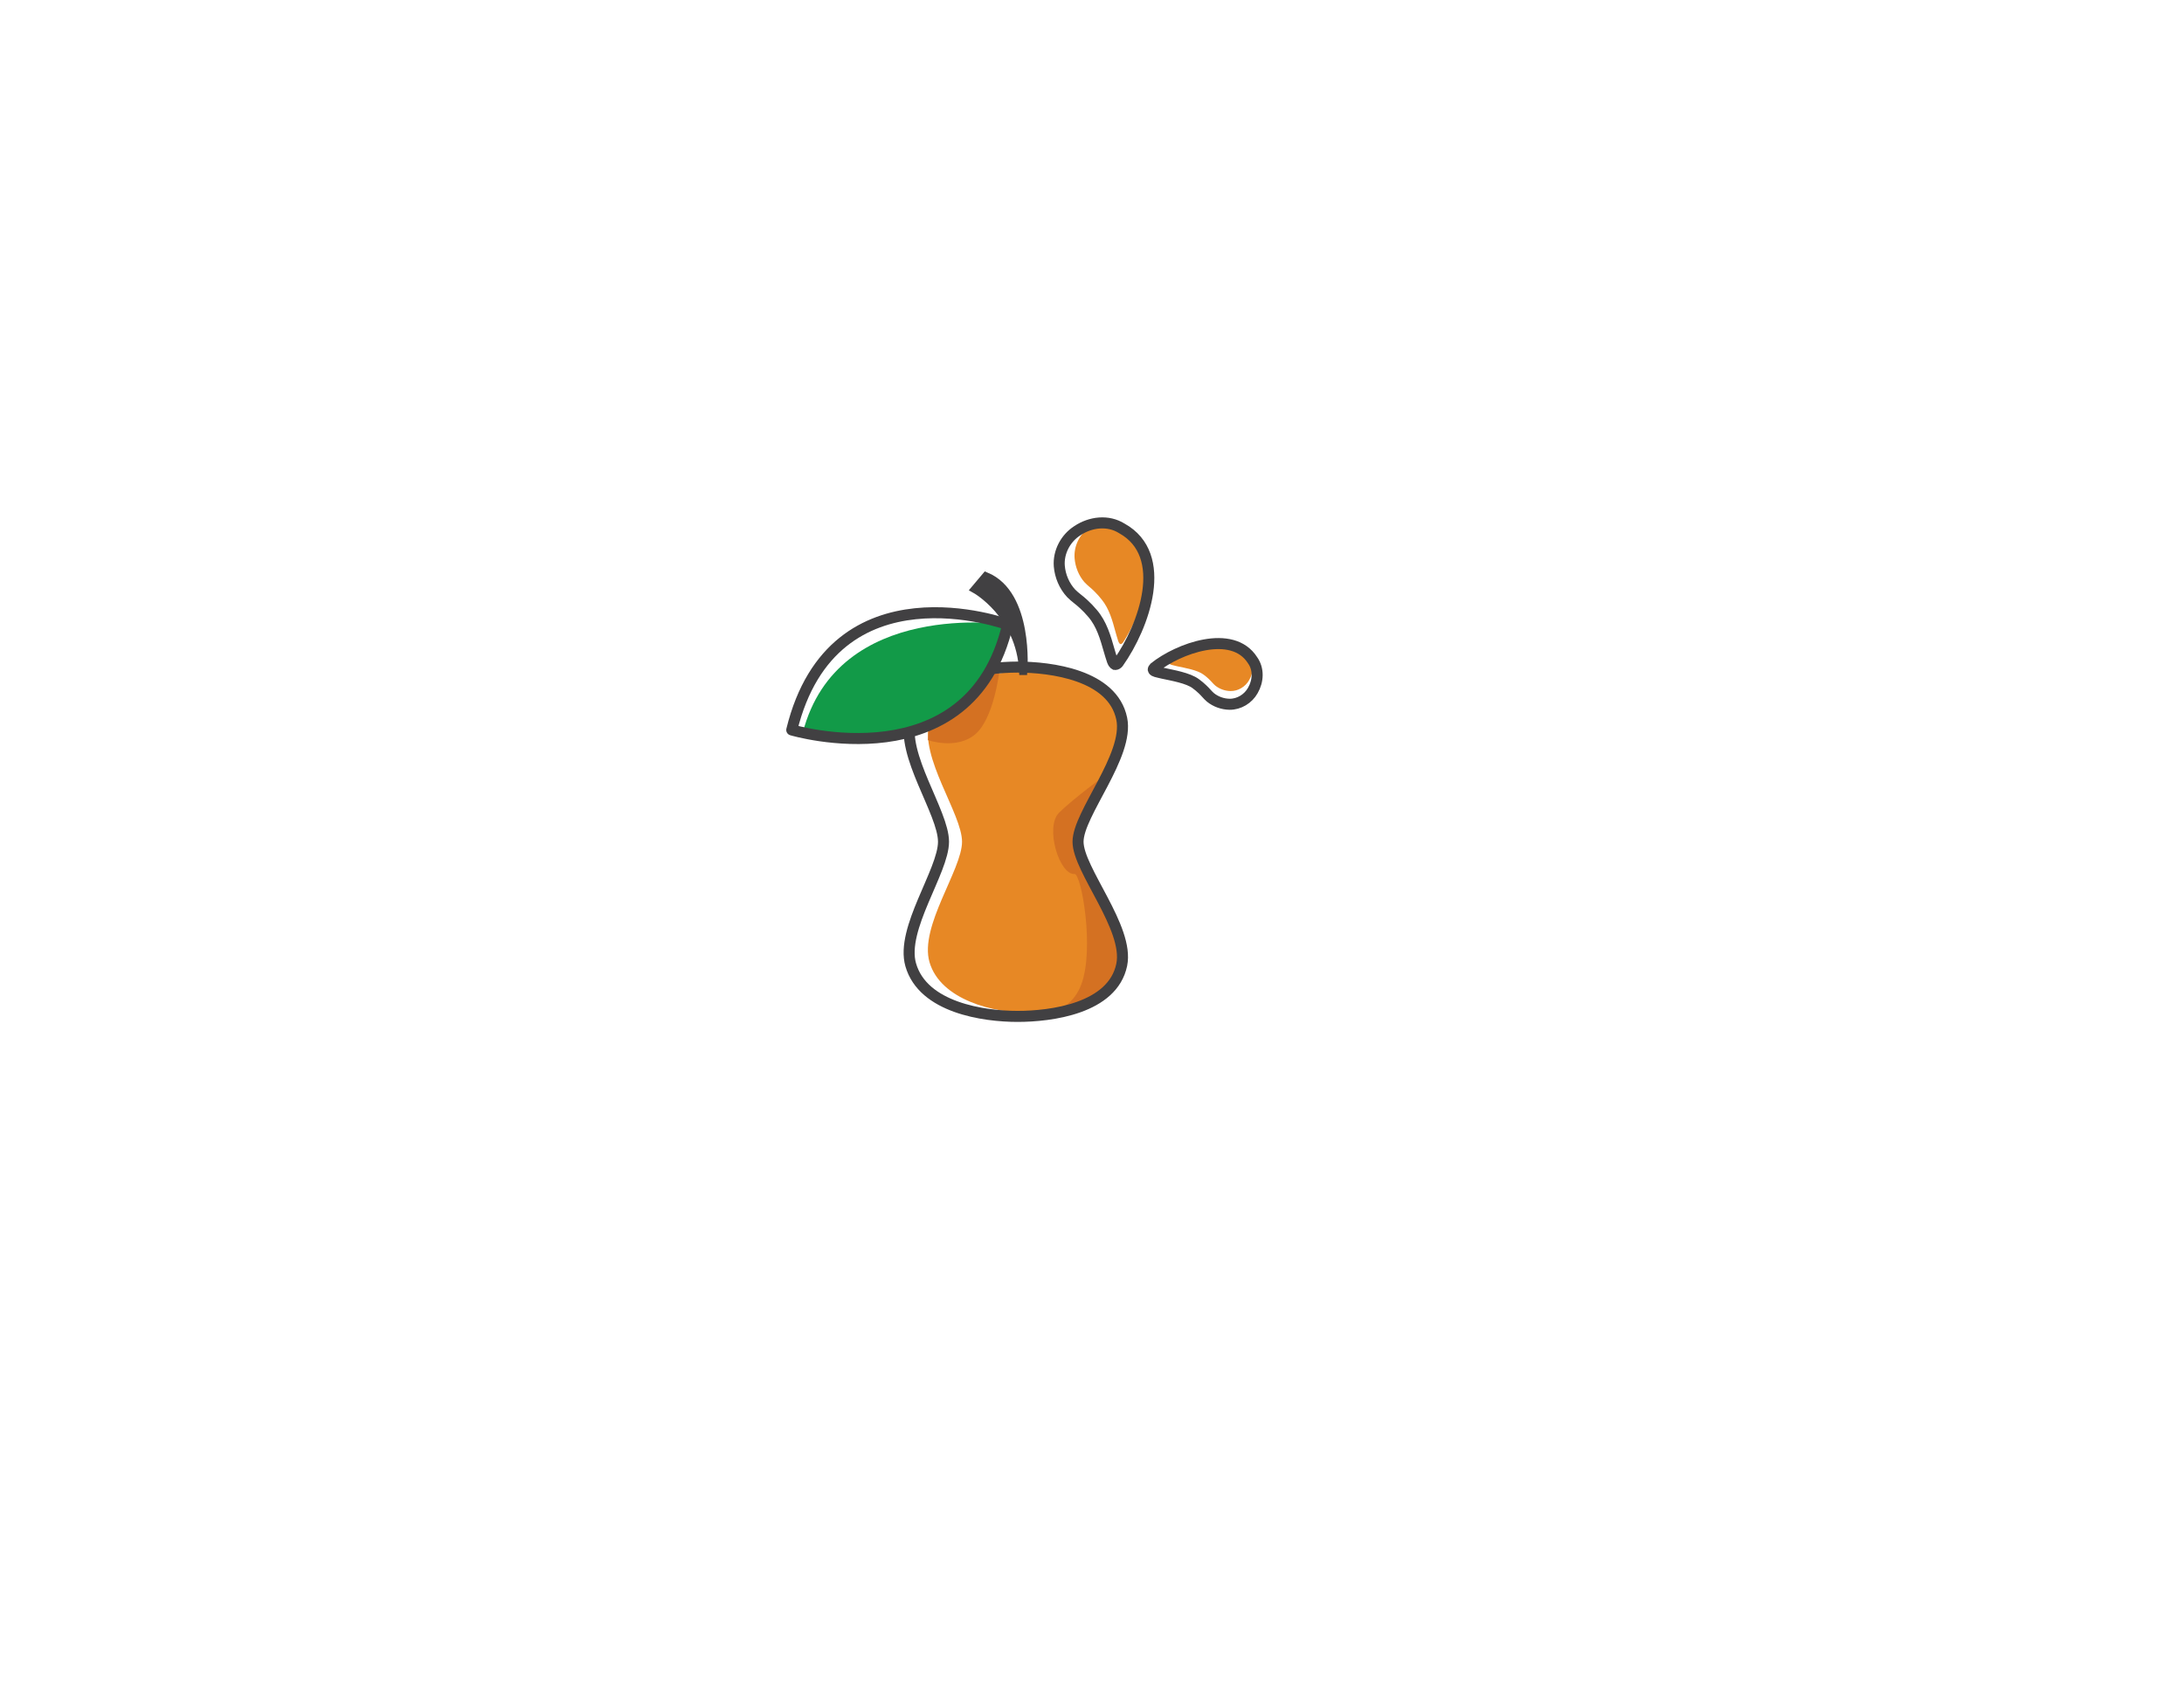
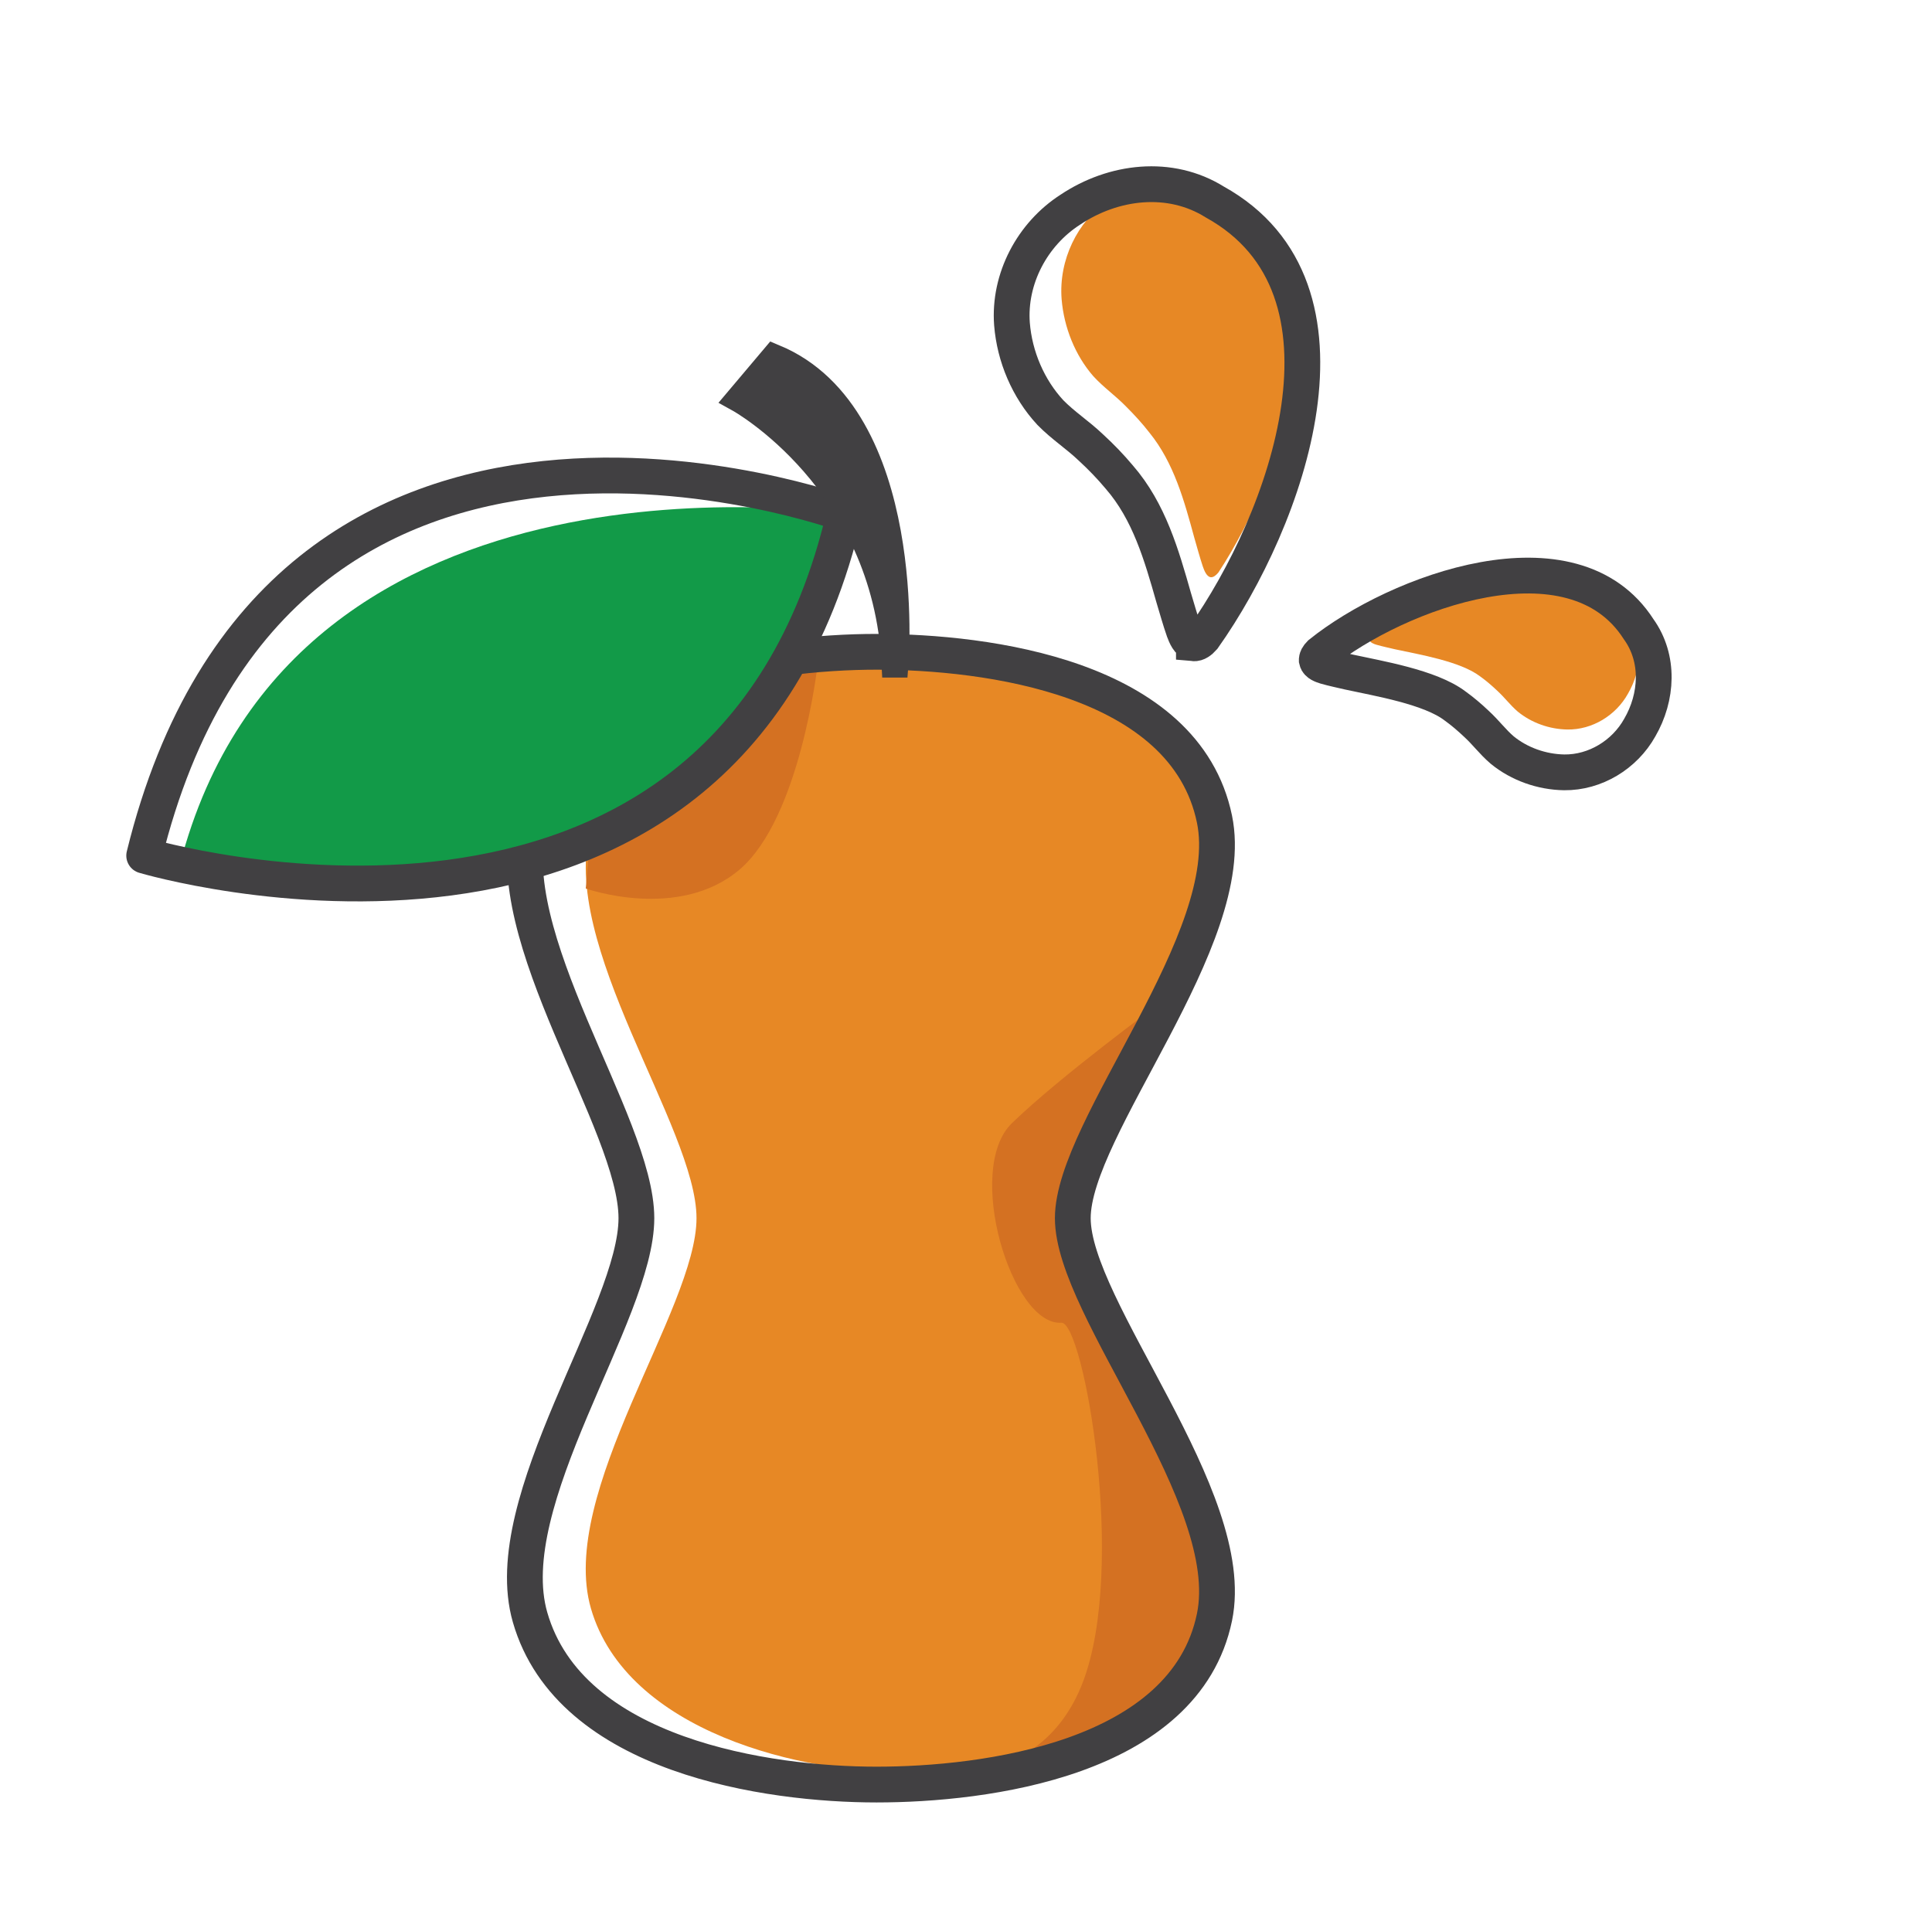
- <svg xmlns="http://www.w3.org/2000/svg" id="Layer_8" data-name="Layer 8" viewBox="0 0 792 612">
+ <svg xmlns="http://www.w3.org/2000/svg" id="Layer_8" version="1.1" viewBox="0 0 216 214">
+   <defs>
+     <style>
+       .st0 {
+         fill: #e78825;
+       }
+ 
+       .st1 {
+         stroke-linejoin: round;
+       }
+ 
+       .st1, .st2, .st3 {
+         stroke: #414042;
+       }
+ 
+       .st1, .st3 {
+         fill: none;
+         stroke-width: 4px;
+       }
+ 
+       .st2 {
+         fill: #414042;
+         stroke-width: 3px;
+       }
+ 
+       .st2, .st3 {
+         stroke-miterlimit: 10;
+       }
+ 
+       .st4 {
+         fill: #129a48;
+       }
+ 
+       .st5 {
+         fill: #d47122;
+       }
+     </style>
+   </defs>
  <g>
    <g>
-       <path d="M389.59,305.21c0,10.06,18.52,30.28,16.63,43.65-2.04,14.47-20.85,18.02-33.07,18.3-12.52.29-32.1-4.58-36.08-18.3-3.75-12.94,11.8-33.51,11.8-43.65s-15.54-30.71-11.8-43.65c3.98-13.73,23.56-18.59,36.08-18.3,12.23.28,31.04,3.83,33.07,18.3,1.88,13.37-16.63,33.61-16.63,43.65Z" fill="#e78825" />
-       <path d="M400.36,281.41s-12.85,19.71-10.76,23.8,11.08,21.89,13.23,26.96,6.66,18.84-2.46,27.08-27.2,7.91-27.2,7.91c0,0,13.9,2.92,18.88-10.03s.07-40.4-2.39-40.23c-5.53.37-10.87-17.13-5.53-22.31s16.25-13.19,16.25-13.19Z" fill="#d47122" />
-       <path d="M362.42,243.25s-1.93,17.23-8.76,23-17.17,2.1-17.17,2.1l.58-6.79s9.61-17.46,25.35-18.32Z" fill="#d47122" />
-       <path d="M390.94,305.21c0,10.18,18.61,31.25,15.84,44.62-3.29,15.9-25.72,18.71-37.78,18.71-12.28,0-34.28-3.15-38.74-18.71-3.74-13.04,11.89-33.93,11.89-44.62s-15.63-31.58-11.89-44.62c4.46-15.57,26.46-18.71,38.74-18.71,12.07,0,34.49,2.81,37.78,18.71,2.77,13.37-15.84,34.46-15.84,44.62Z" fill="none" stroke="#414042" stroke-miterlimit="10" stroke-width="4" />
+       <path class="st0" d="M118.59,136.21c0,10.06,18.52,30.28,16.63,43.65-2.04,14.47-20.85,18.02-33.07,18.3-12.52.29-32.1-4.58-36.08-18.3-3.75-12.94,11.8-33.51,11.8-43.65s-15.54-30.71-11.8-43.65c3.98-13.73,23.56-18.59,36.08-18.3,12.23.28,31.04,3.83,33.07,18.3,1.88,13.37-16.63,33.61-16.63,43.65h0Z" />
+       <path class="st5" d="M129.36,112.41s-12.85,19.71-10.76,23.8,11.08,21.89,13.23,26.96,6.66,18.84-2.46,27.08-27.2,7.91-27.2,7.91c0,0,13.9,2.92,18.88-10.03s.07-40.4-2.39-40.23c-5.53.37-10.87-17.13-5.53-22.31s16.25-13.19,16.25-13.19h-.02Z" />
+       <path class="st5" d="M91.42,74.25s-1.93,17.23-8.76,23-17.17,2.1-17.17,2.1l.58-6.79s9.61-17.46,25.35-18.32h0Z" />
+       <path class="st3" d="M119.94,136.21c0,10.18,18.61,31.25,15.84,44.62-3.29,15.9-25.72,18.71-37.78,18.71s-34.28-3.15-38.74-18.71c-3.74-13.04,11.89-33.93,11.89-44.62s-15.63-31.58-11.89-44.62c4.46-15.57,26.46-18.71,38.74-18.71s34.49,2.81,37.78,18.71c2.77,13.37-15.84,34.46-15.84,44.62Z" />
    </g>
-     <path d="M291.12,265.65s54.81,18.05,74.29-39.18c0,0-61.67-9.56-74.29,39.18Z" fill="#129a48" />
-     <path d="M287.12,264.67s64.87,19.32,78.29-38.2c0,0-63.22-23.22-78.29,38.2Z" fill="none" stroke="#414042" stroke-linejoin="round" stroke-width="4" />
-     <path d="M371.07,243.26s2.26-27.72-13.52-34.27l-3.9,4.62s16.39,9.07,17.41,29.65Z" fill="#414042" stroke="#414042" stroke-miterlimit="10" stroke-width="3" />
+     <path class="st4" d="M20.12,96.65s54.81,18.05,74.29-39.18c0,0-61.67-9.56-74.29,39.18Z" />
+     <path class="st1" d="M16.12,95.67s64.87,19.32,78.29-38.2c0,0-63.22-23.22-78.29,38.2Z" />
+     <path class="st2" d="M100.07,74.26s2.26-27.72-13.52-34.27l-3.9,4.62s16.39,9.07,17.41,29.65h0Z" />
  </g>
-   <path d="M424.12,240.54c-.03-.18.09-.39.3-.59,6.89-5.55,22.61-11.35,28.49-2.19,1.89,2.63,1.68,6.1.09,8.82-1.35,2.42-3.99,4.03-6.76,3.99-2-.03-4.01-.74-5.55-2-.86-.74-1.44-1.55-2.31-2.35-.6-.57-1.23-1.11-1.9-1.59-2.21-1.69-6.88-2.46-9.51-3.03-.68-.16-1.38-.31-2.05-.5-.31-.09-.74-.24-.8-.54v-.02Z" fill="#e78825" />
-   <path d="M418.22,242.83c-.03-.22.12-.48.38-.74,8.61-6.93,28.26-14.19,35.6-2.74,2.36,3.28,2.1,7.62.12,11.02-1.69,3.02-4.98,5.03-8.44,4.99-2.5-.04-5.01-.92-6.94-2.5-1.08-.93-1.8-1.94-2.89-2.94-.75-.71-1.53-1.38-2.38-1.99-2.77-2.11-8.59-3.07-11.88-3.79-.85-.2-1.73-.38-2.57-.62-.39-.12-.92-.3-1-.68v-.02Z" fill="none" stroke="#414042" stroke-miterlimit="10" stroke-width="4" />
-   <path d="M406.37,233.54c.27.03.56-.18.85-.53,7.5-11.4,14.93-33.76.75-42.25-4.09-2.75-9.21-2.11-13.07.64-3.44,2.35-5.55,6.67-5.21,11.05.26,3.16,1.51,6.28,3.54,8.61,1.19,1.3,2.45,2.14,3.72,3.45.9.9,1.77,1.85,2.56,2.87,2.73,3.36,3.89,7.61,5.01,11.73.31,1.06.6,2.16.95,3.21.17.49.43,1.15.88,1.22h.02Z" fill="#e78825" />
-   <path d="M404.48,240.93c.33.03.7-.22,1.05-.62,9.36-13.21,18.74-39.05,1.29-48.72-5.02-3.14-11.35-2.36-16.15.85-4.27,2.74-6.91,7.74-6.53,12.79.29,3.64,1.81,7.22,4.29,9.9,1.46,1.49,3.01,2.45,4.57,3.94,1.11,1.02,2.16,2.11,3.14,3.28,3.34,3.84,4.73,8.74,6.08,13.48.37,1.22.72,2.49,1.14,3.69.21.56.52,1.32,1.08,1.4h.03Z" fill="none" stroke="#414042" stroke-miterlimit="10" stroke-width="4" />
+   <path class="st0" d="M153.12,71.54c-.03-.18.09-.39.3-.59,6.89-5.55,22.61-11.35,28.49-2.19,1.89,2.63,1.68,6.1.09,8.82-1.35,2.42-3.99,4.03-6.76,3.99-2-.03-4.01-.74-5.55-2-.86-.74-1.44-1.55-2.31-2.35-.6-.57-1.23-1.11-1.9-1.59-2.21-1.69-6.88-2.46-9.51-3.03-.68-.16-1.38-.31-2.05-.5-.31-.09-.74-.24-.8-.54v-.02Z" />
+   <path class="st3" d="M147.22,73.83c-.03-.22.12-.48.38-.74,8.61-6.93,28.26-14.19,35.6-2.74,2.36,3.28,2.1,7.62.12,11.02-1.69,3.02-4.98,5.03-8.44,4.99-2.5-.04-5.01-.92-6.94-2.5-1.08-.93-1.8-1.94-2.89-2.94-.75-.71-1.53-1.38-2.38-1.99-2.77-2.11-8.59-3.07-11.88-3.79-.85-.2-1.73-.38-2.57-.62-.39-.12-.92-.3-1-.68v-.02h0Z" />
+   <path class="st0" d="M135.37,64.54c.27.03.56-.18.85-.53,7.5-11.4,14.93-33.76.75-42.25-4.09-2.75-9.21-2.11-13.07.64-3.44,2.35-5.55,6.67-5.21,11.05.26,3.16,1.51,6.28,3.54,8.61,1.19,1.3,2.45,2.14,3.72,3.45.9.9,1.77,1.85,2.56,2.87,2.73,3.36,3.89,7.61,5.01,11.73.31,1.06.6,2.16.95,3.21.17.49.43,1.15.88,1.22h.02,0Z" />
+   <path class="st3" d="M133.48,71.93c.33.03.7-.22,1.05-.62,9.36-13.21,18.74-39.05,1.29-48.72-5.02-3.14-11.35-2.36-16.15.85-4.27,2.74-6.91,7.74-6.53,12.79.29,3.64,1.81,7.22,4.29,9.9,1.46,1.49,3.01,2.45,4.57,3.94,1.11,1.02,2.16,2.11,3.14,3.28,3.34,3.84,4.73,8.74,6.08,13.48.37,1.22.72,2.49,1.14,3.69.21.56.52,1.32,1.08,1.4h.04Z" />
</svg>
